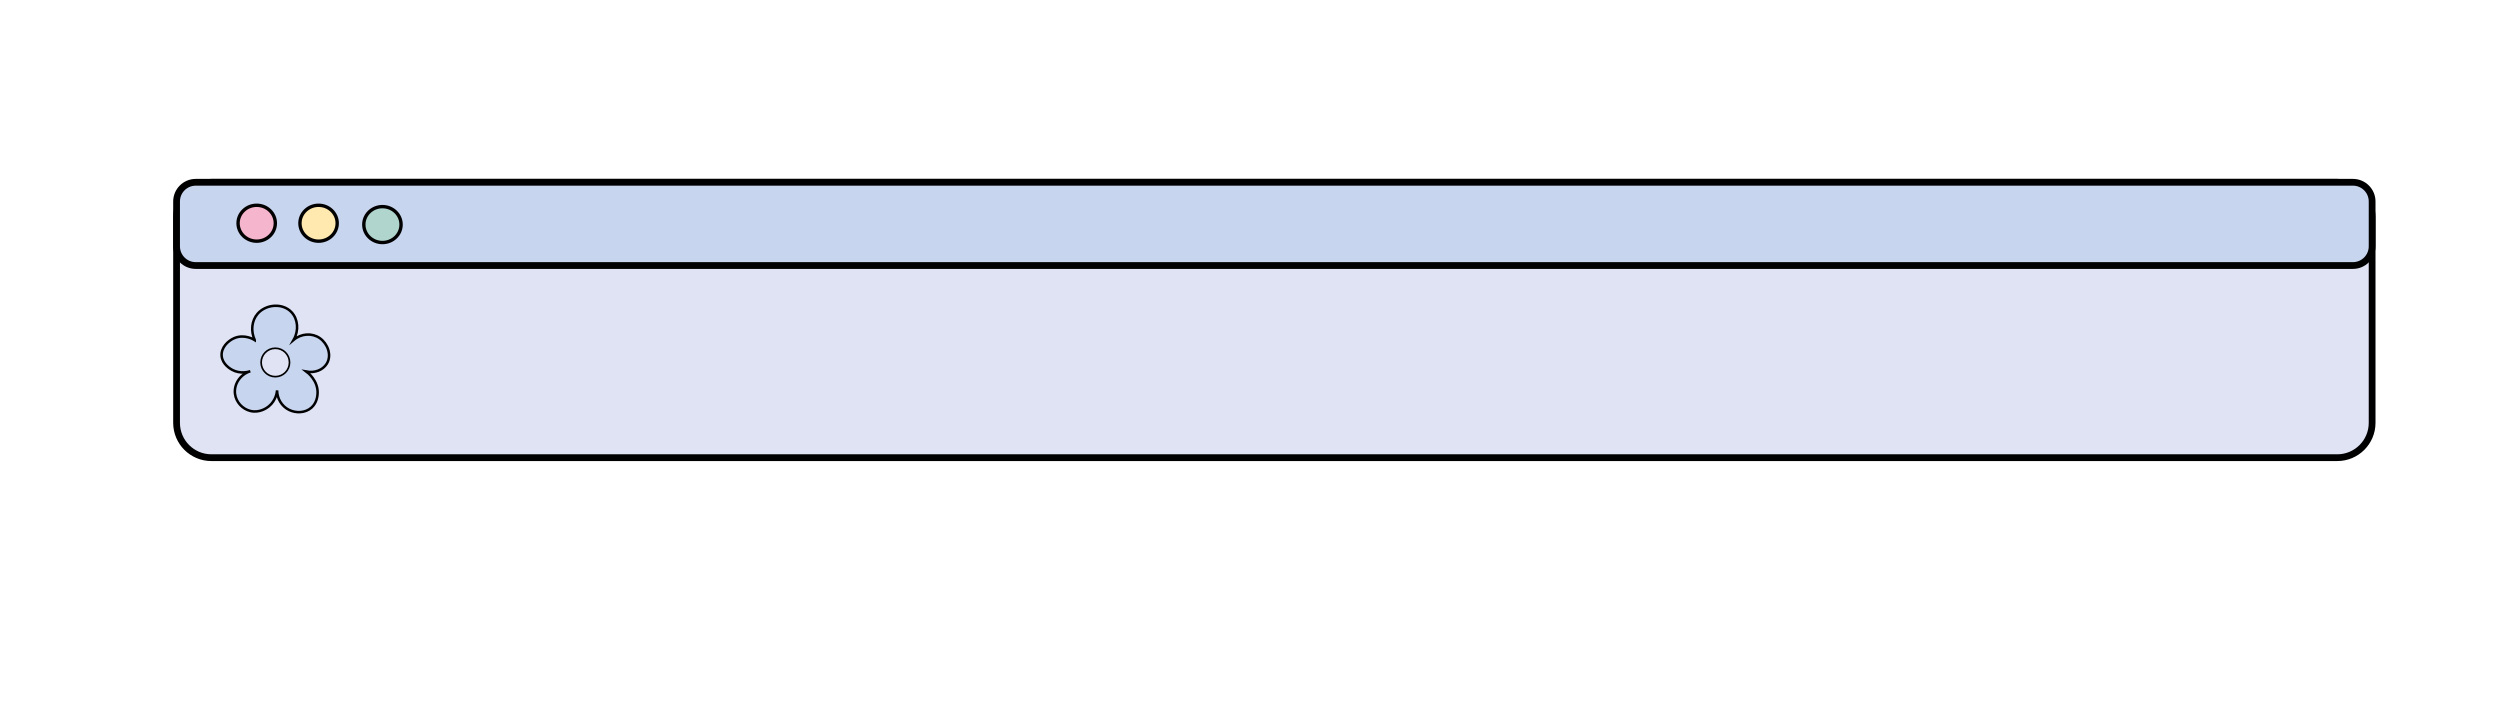
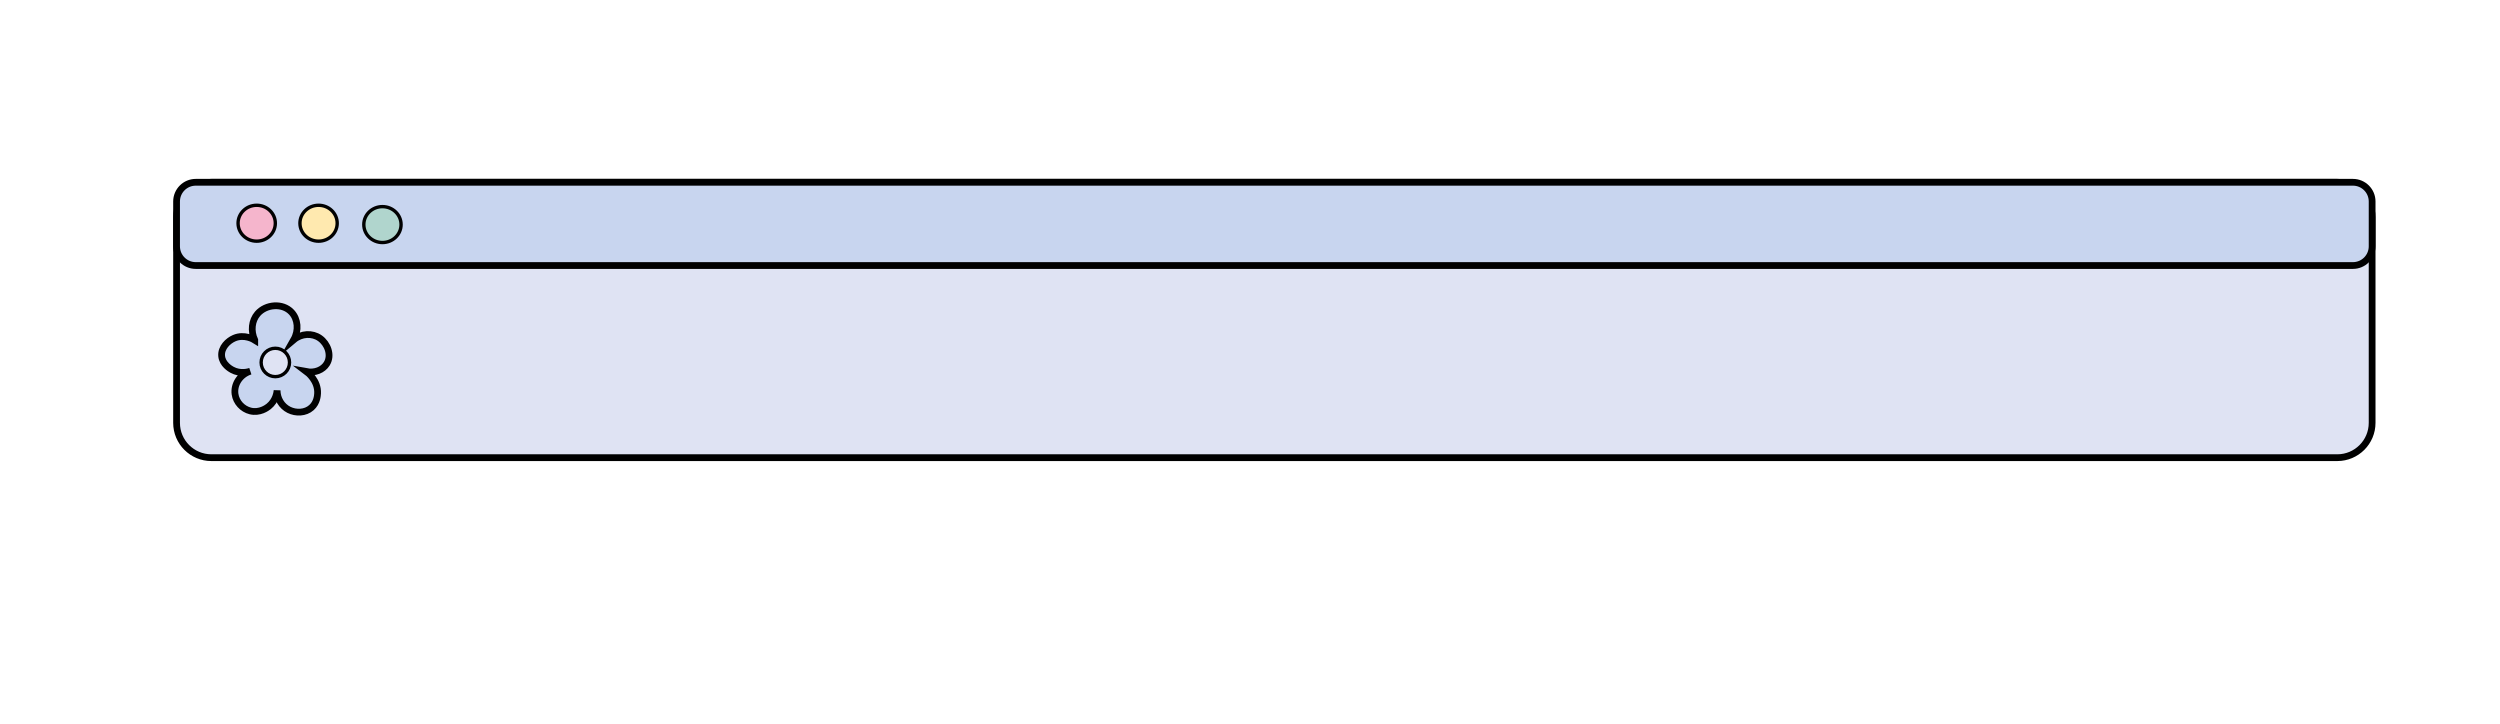
- <svg xmlns="http://www.w3.org/2000/svg" id="Laag_1" viewBox="0 0 739.39 213.89">
-   <defs>
-     <style>.cls-1,.cls-2,.cls-3,.cls-4,.cls-5,.cls-6,.cls-7{stroke-miterlimit:10;}.cls-1,.cls-3{fill:#dfe3f3;}.cls-1,.cls-3,.cls-6{stroke:#000;}.cls-1,.cls-6{stroke-width:2px;}.cls-2{stroke-width:.75px;}.cls-2,.cls-4,.cls-5,.cls-7{stroke:#010101;}.cls-2,.cls-6{fill:#c8d5ef;}.cls-3{stroke-width:.5px;}.cls-4{fill:#b0d5cd;}.cls-5{fill:#f5b5cc;}.cls-7{fill:#ffe9af;}</style>
-   </defs>
-   <g id="Laag_2">
-     <rect class="cls-1" x="52.22" y="53.91" width="649.35" height="81.45" rx="10.3" ry="10.3" />
-     <rect class="cls-6" x="52.22" y="53.91" width="649.35" height="24.62" rx="5.68" ry="5.68" />
-     <ellipse class="cls-5" cx="75.92" cy="66.02" rx="5.51" ry="5.31" />
-     <ellipse class="cls-7" cx="94.22" cy="66.02" rx="5.51" ry="5.31" />
-     <ellipse class="cls-4" cx="113.11" cy="66.42" rx="5.51" ry="5.31" />
-   </g>
-   <g id="Laag_3">
-     <path class="cls-2" d="M75.34,100.57c-1.24-2.69-.9-5.75.84-7.77,2.45-2.84,7.39-3.28,10.02-.48,1.93,2.05,2.24,5.41.66,8.19,2.27-1.91,5.48-2.08,7.74-.49,2.29,1.61,3.61,5.02,2.04,7.56-1.14,1.84-3.54,2.79-5.99,2.33.36.27,3.46,2.69,3.28,6.43-.03.57-.13,2.71-1.81,4.21-1.83,1.64-4.62,1.69-6.67.66-2.13-1.07-3.48-3.3-3.5-5.76-.03.44-.28,2.99-2.49,4.76-.45.36-2.64,2.02-5.43,1.33-2.32-.58-4.19-2.57-4.52-4.99-.39-2.88,1.48-5.8,4.52-6.76-.44.15-2.95.94-5.43-.44-.44-.25-2.85-1.6-3.05-4.1-.19-2.47,1.89-4.45,3.73-5.24,2.98-1.28,5.76.38,6.06.57h0Z" />
-     <circle class="cls-3" cx="81.43" cy="107.2" r="4.2" />
-   </g>
+ <svg xmlns="http://www.w3.org/2000/svg" version="1.1" id="Laag_1" x="0px" y="0px" viewBox="0 0 739.39 213.89" style="enable-background:new 0 0 739.39 213.89;" xml:space="preserve">
+   <path style="fill:#DFE3F3;stroke:#000000;stroke-width:2;stroke-miterlimit:10;" d="M62.52,53.91h628.75  c5.689,0,10.3,4.611,10.3,10.3v60.85c0,5.689-4.611,10.3-10.3,10.3H62.52c-5.689,0-10.3-4.611-10.3-10.3V64.21  C52.22,58.521,56.831,53.91,62.52,53.91z" />
+   <path style="fill:#C8D5EF;stroke:#000000;stroke-width:2;stroke-miterlimit:10;" d="M57.9,53.91h637.99  c3.137,0,5.68,2.543,5.68,5.68v13.26c0,3.137-2.543,5.68-5.68,5.68H57.9c-3.137,0-5.68-2.543-5.68-5.68V59.59  C52.22,56.453,54.763,53.91,57.9,53.91z" />
+   <ellipse style="fill:#F5B5CC;stroke:#010101;stroke-miterlimit:10;" cx="75.92" cy="66.02" rx="5.51" ry="5.31" />
+   <ellipse style="fill:#FFE9AF;stroke:#010101;stroke-miterlimit:10;" cx="94.22" cy="66.02" rx="5.51" ry="5.31" />
+   <ellipse style="fill:#B0D5CD;stroke:#010101;stroke-miterlimit:10;" cx="113.11" cy="66.42" rx="5.51" ry="5.31" />
+   <path style="fill:#C8D5EF;stroke:#010101;stroke-width:2;stroke-miterlimit:10;" d="M75.34,100.57c-1.24-2.69-0.9-5.75,0.84-7.77  c2.45-2.84,7.39-3.28,10.02-0.48c1.93,2.05,2.24,5.41,0.66,8.19c2.27-1.91,5.48-2.08,7.74-0.49c2.29,1.61,3.61,5.02,2.04,7.56  c-1.14,1.84-3.54,2.79-5.99,2.33c0.36,0.27,3.46,2.69,3.28,6.43c-0.03,0.57-0.13,2.71-1.81,4.21c-1.83,1.64-4.62,1.69-6.67,0.66  c-2.13-1.07-3.48-3.3-3.5-5.76c-0.03,0.44-0.28,2.99-2.49,4.76c-0.45,0.36-2.64,2.02-5.43,1.33c-2.32-0.58-4.19-2.57-4.52-4.99  c-0.39-2.88,1.48-5.8,4.52-6.76c-0.44,0.15-2.95,0.94-5.43-0.44c-0.44-0.25-2.85-1.6-3.05-4.1c-0.19-2.47,1.89-4.45,3.73-5.24  c2.98-1.28,5.76,0.38,6.06,0.57l0,0L75.34,100.57z" />
+   <circle style="fill:#DFE3F3;stroke:#000000;stroke-miterlimit:10;" cx="81.43" cy="107.2" r="4.2" />
</svg>
